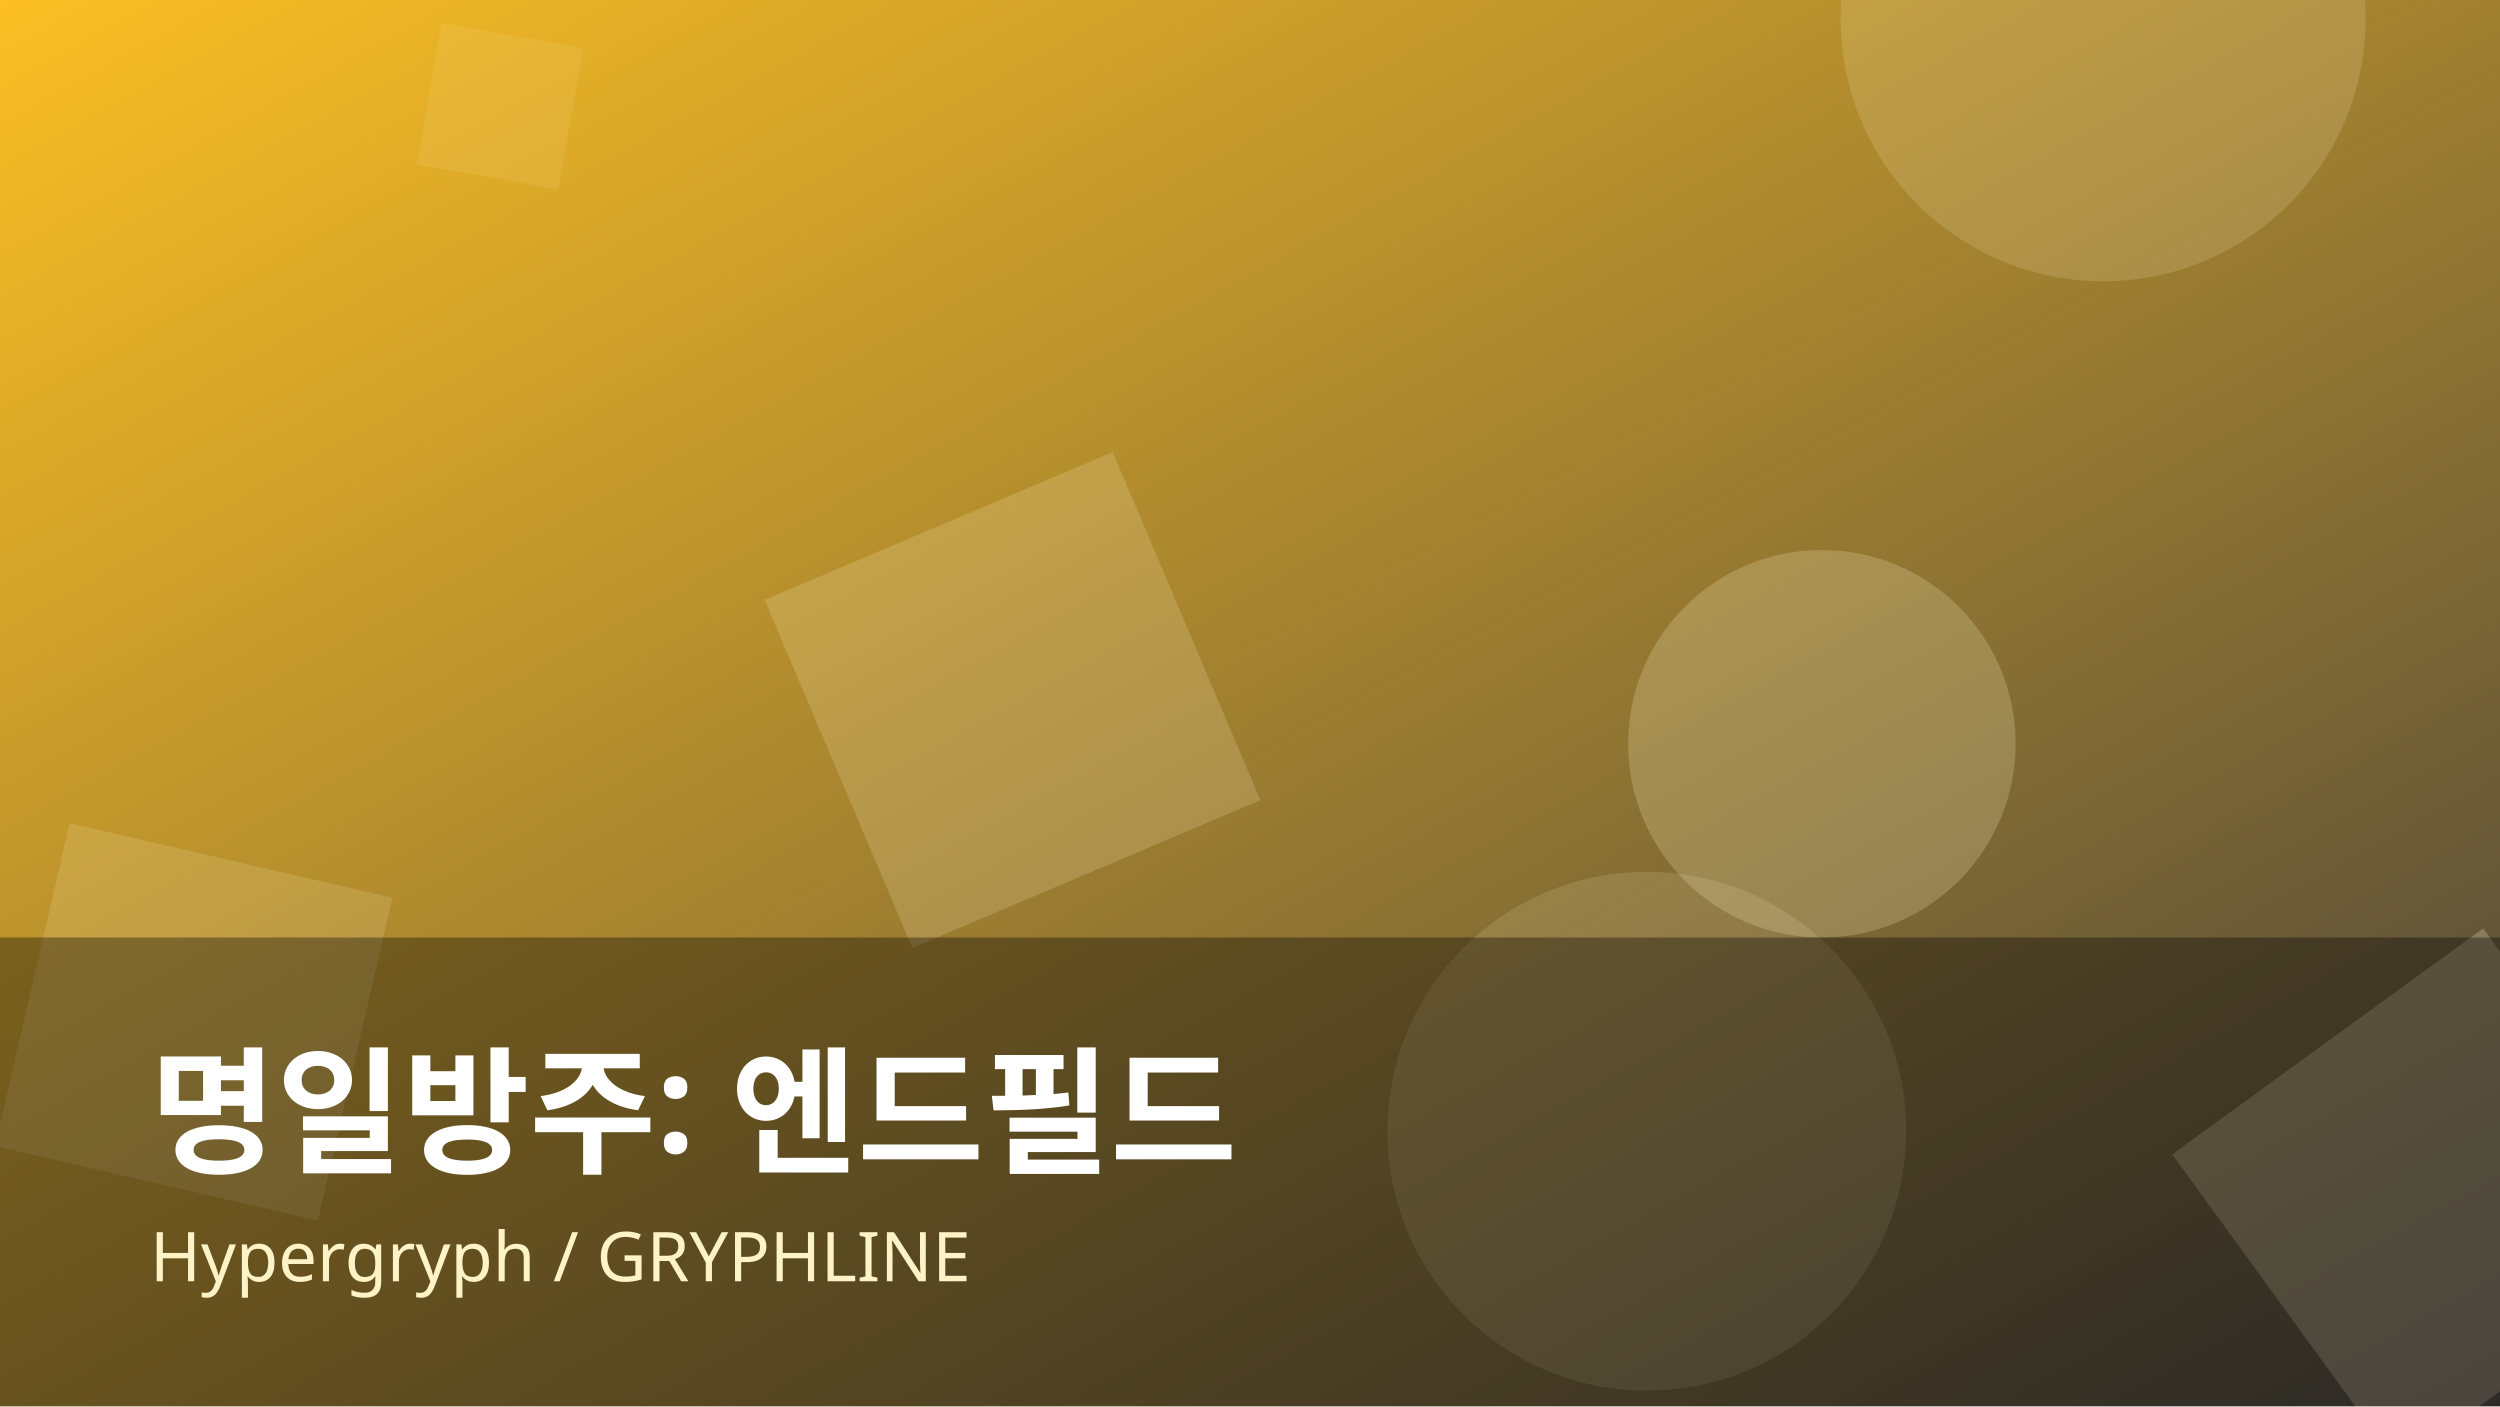
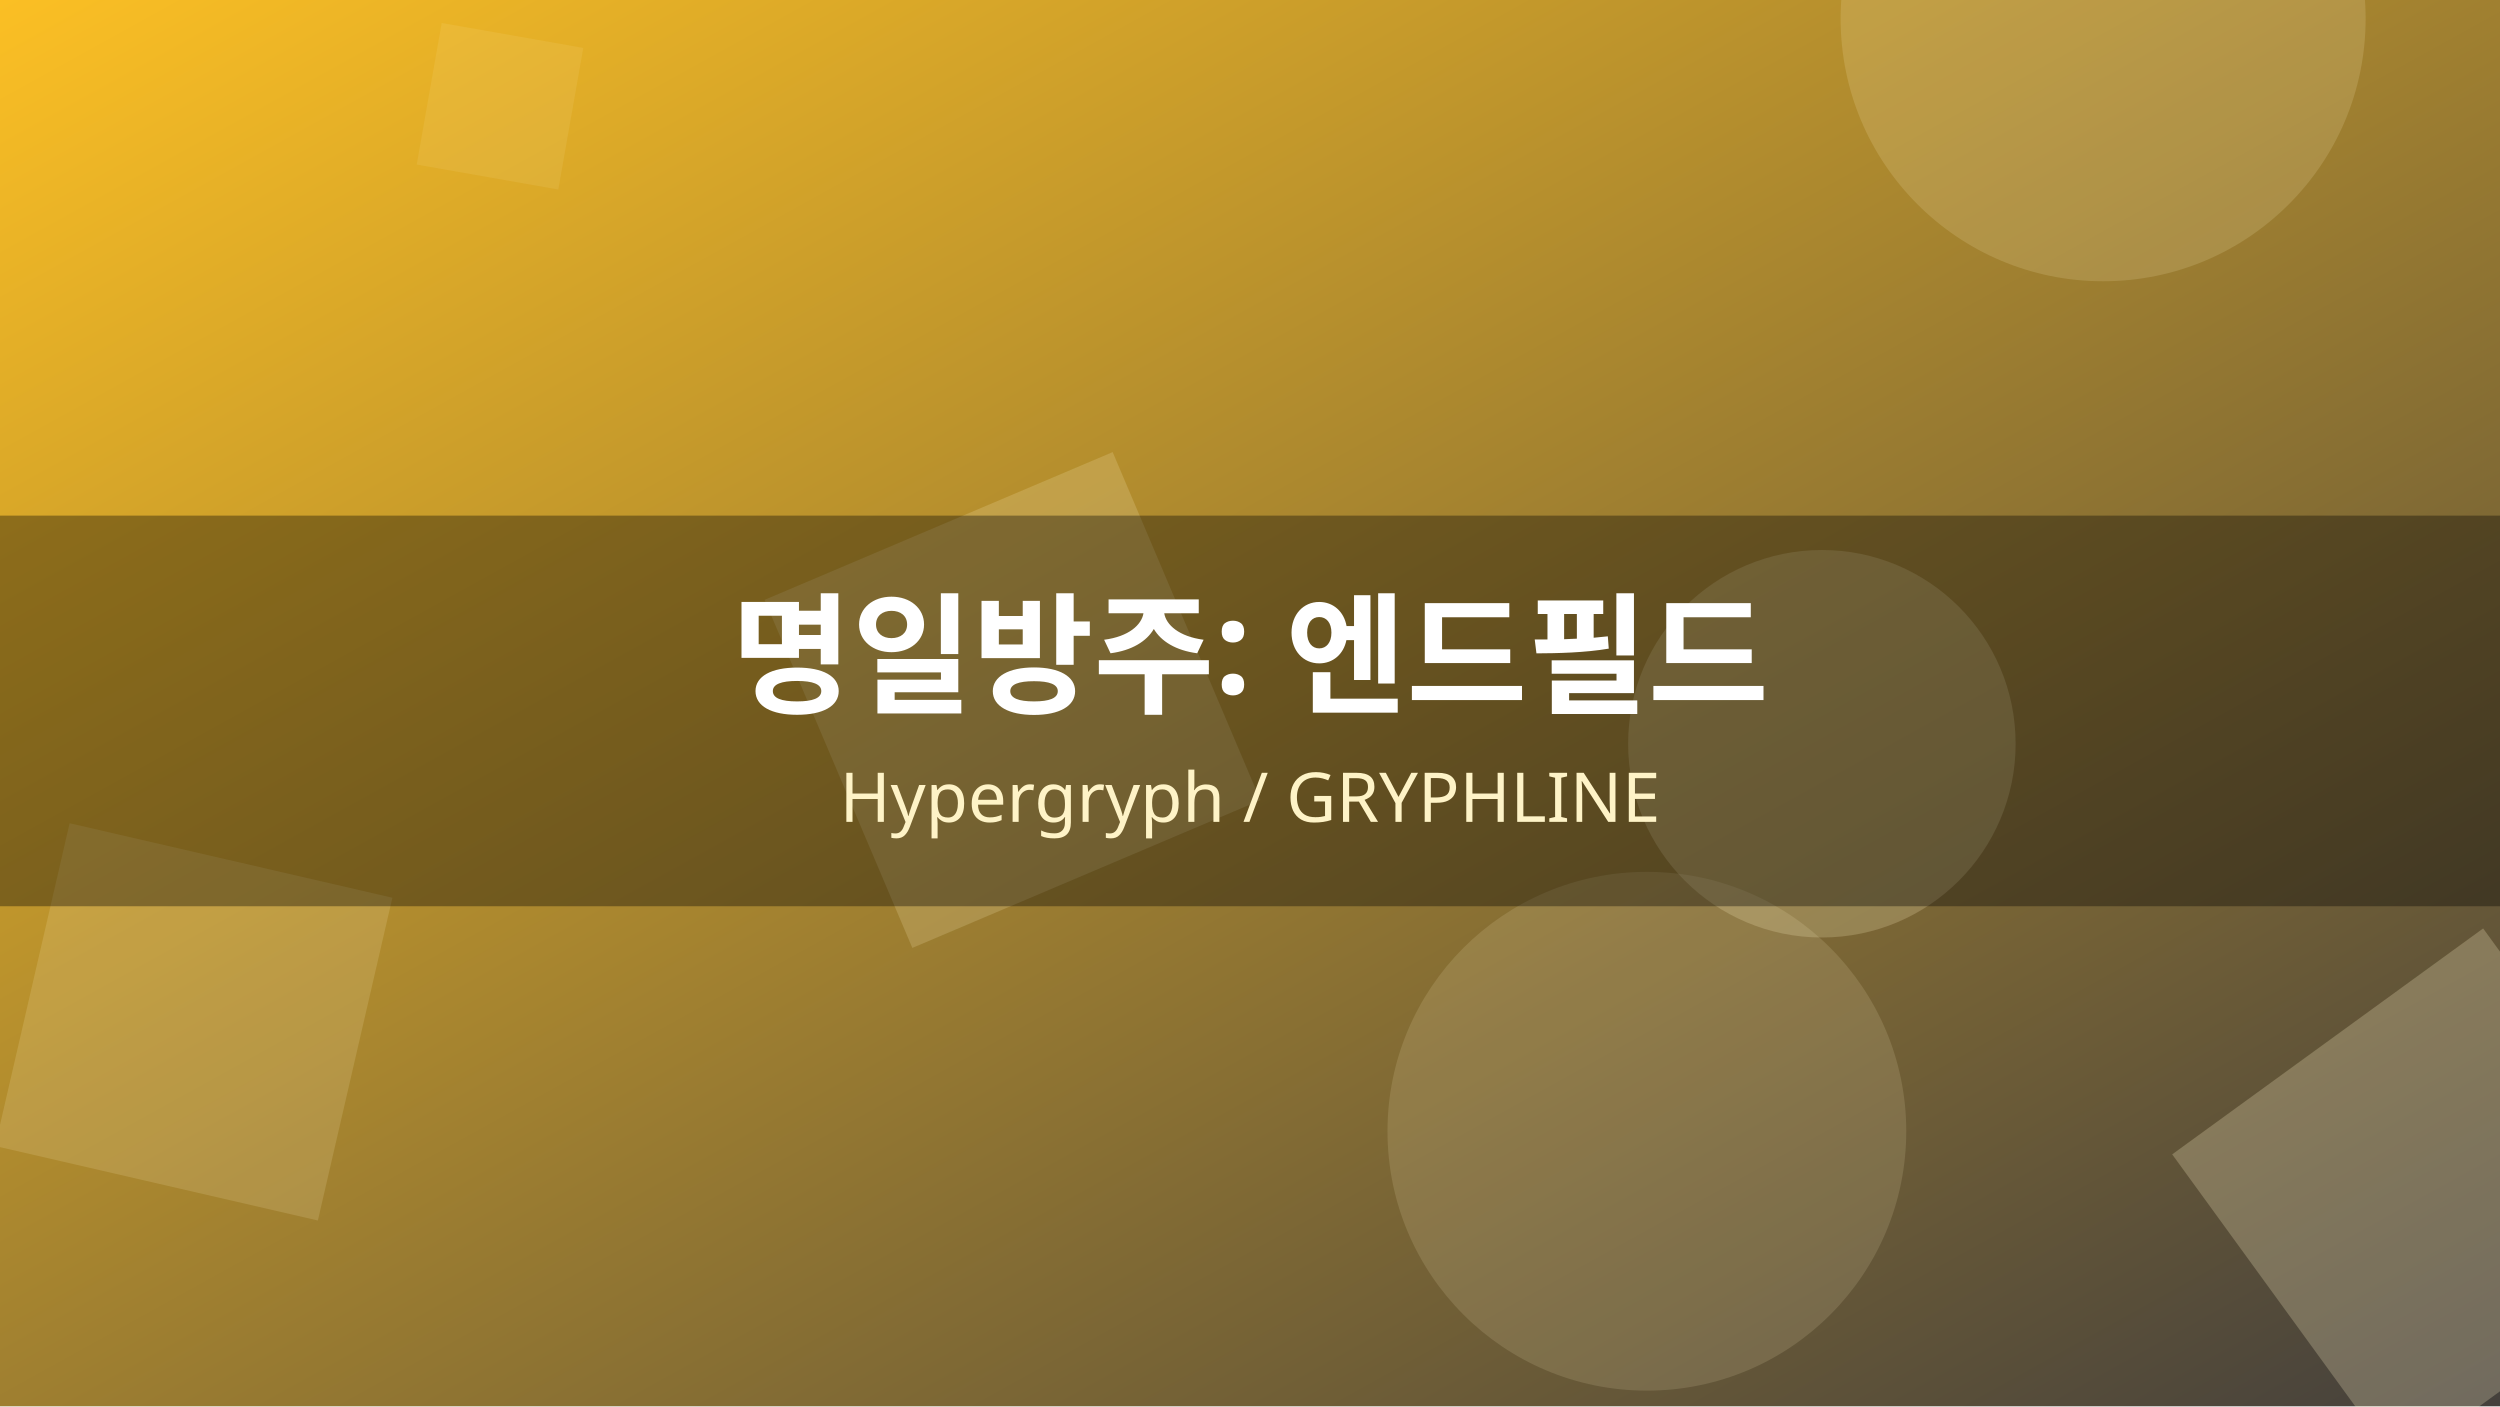
<svg xmlns="http://www.w3.org/2000/svg" viewBox="0 0 800 450" role="img" aria-label="명일방주: 엔드필드">
  <defs>
    <linearGradient id="bg" x1="0" y1="0" x2="1" y2="1">
      <stop offset="0" stop-color="#fbbf24" />
      <stop offset="1" stop-color="#44403c" />
    </linearGradient>
  </defs>
  <rect width="800" height="450" fill="url(#bg)" />
  <circle cx="673" cy="6" r="84" fill="#fef3c7" opacity="0.16" />
  <rect x="719.5" y="321.5" width="123" height="123" fill="#fef3c7" opacity="0.24" transform="rotate(54 781 383)" />
  <rect x="263.5" y="163.5" width="121" height="121" fill="#fef3c7" opacity="0.18" transform="rotate(67 324 224)" />
  <rect x="9" y="274" width="106" height="106" fill="#fef3c7" opacity="0.15" transform="rotate(13 62 327)" />
  <rect x="137" y="11" width="46" height="46" fill="#fef3c7" opacity="0.09" transform="rotate(10 160 34)" />
  <circle cx="583" cy="238" r="62" fill="#fef3c7" opacity="0.21" />
  <circle cx="527" cy="362" r="83" fill="#fef3c7" opacity="0.14" />
-   <rect x="0" y="300" width="800" height="150" fill="#000" opacity="0.35" />
-   <text x="48" y="372" font-family="'Malgun Gothic','Apple SD Gothic Neo',sans-serif" font-size="44" font-weight="700" fill="#fff">명일방주: 엔드필드</text>
-   <text x="48" y="410" font-family="'Malgun Gothic','Apple SD Gothic Neo',sans-serif" font-size="22" fill="#fef3c7">Hypergryph / GRYPHLINE</text>
+   <rect x="0" y="165" width="800" height="125" fill="#000" opacity="0.35" />
+   <text x="400" y="225" text-anchor="middle" font-family="'Malgun Gothic','Apple SD Gothic Neo',sans-serif" font-size="42" font-weight="700" fill="#fff">명일방주: 엔드필드</text>
+   <text x="400" y="263" text-anchor="middle" font-family="'Malgun Gothic','Apple SD Gothic Neo',sans-serif" font-size="22" fill="#fef3c7">Hypergryph / GRYPHLINE</text>
</svg>
